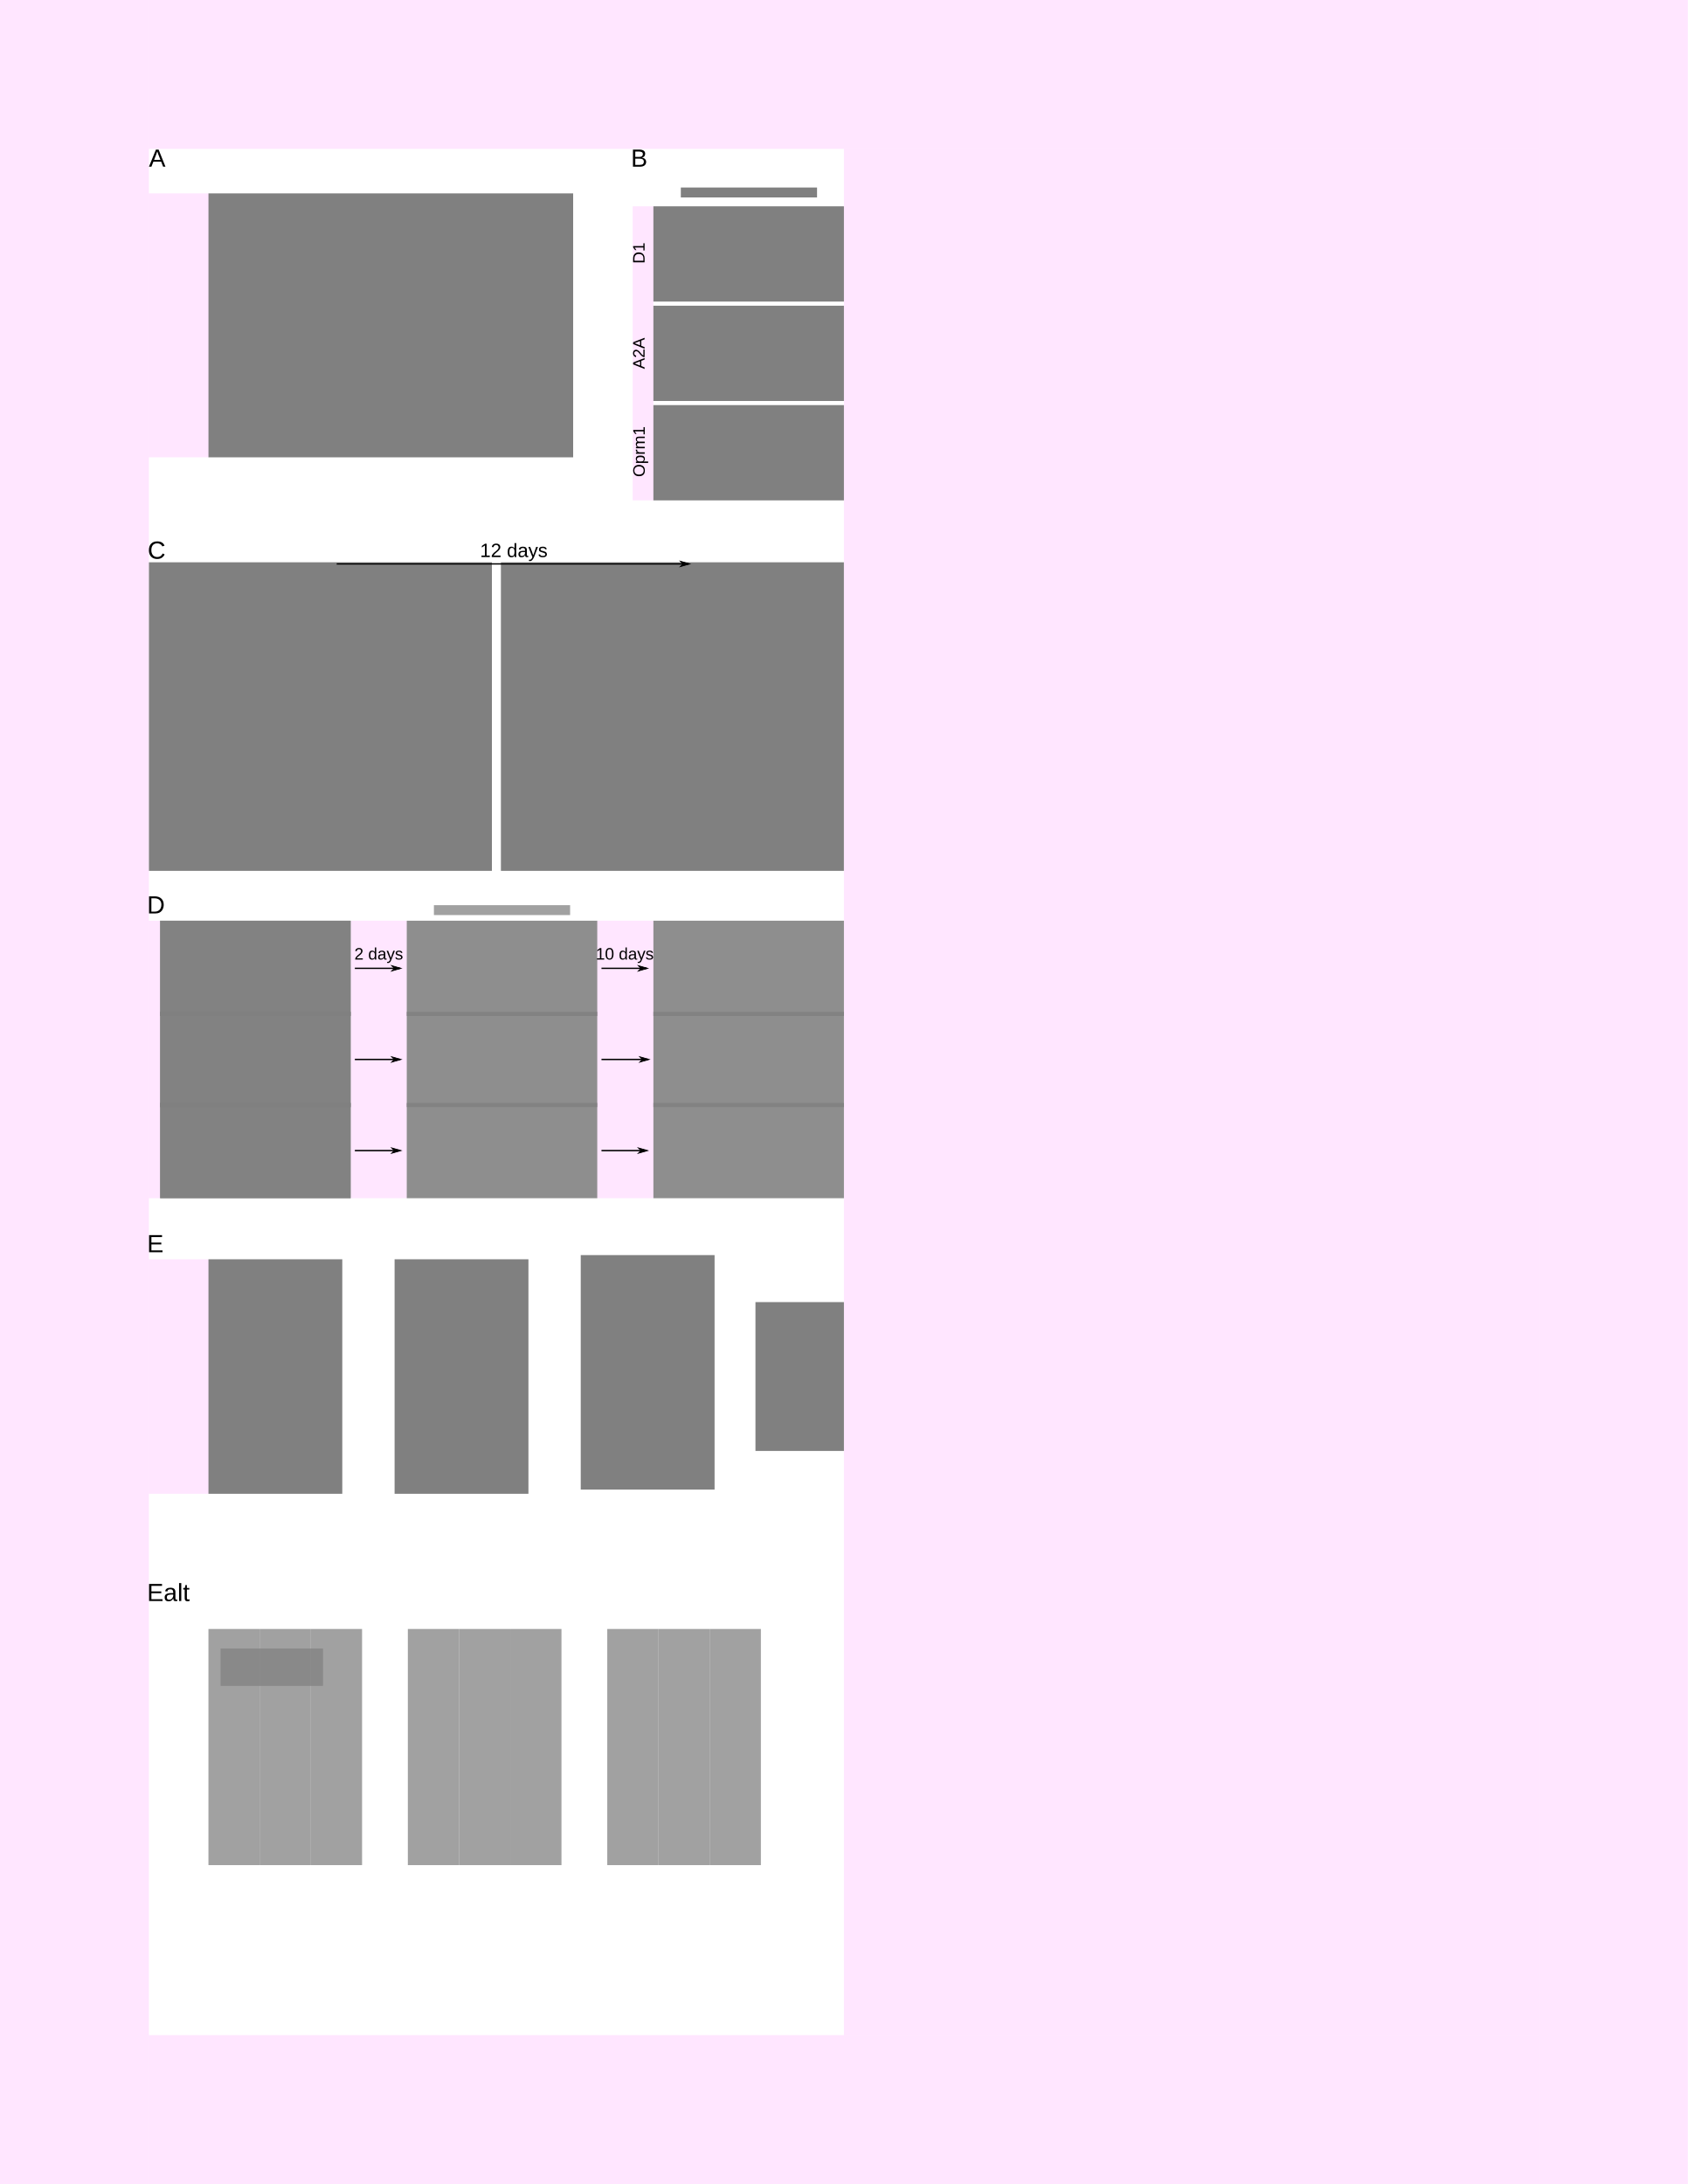
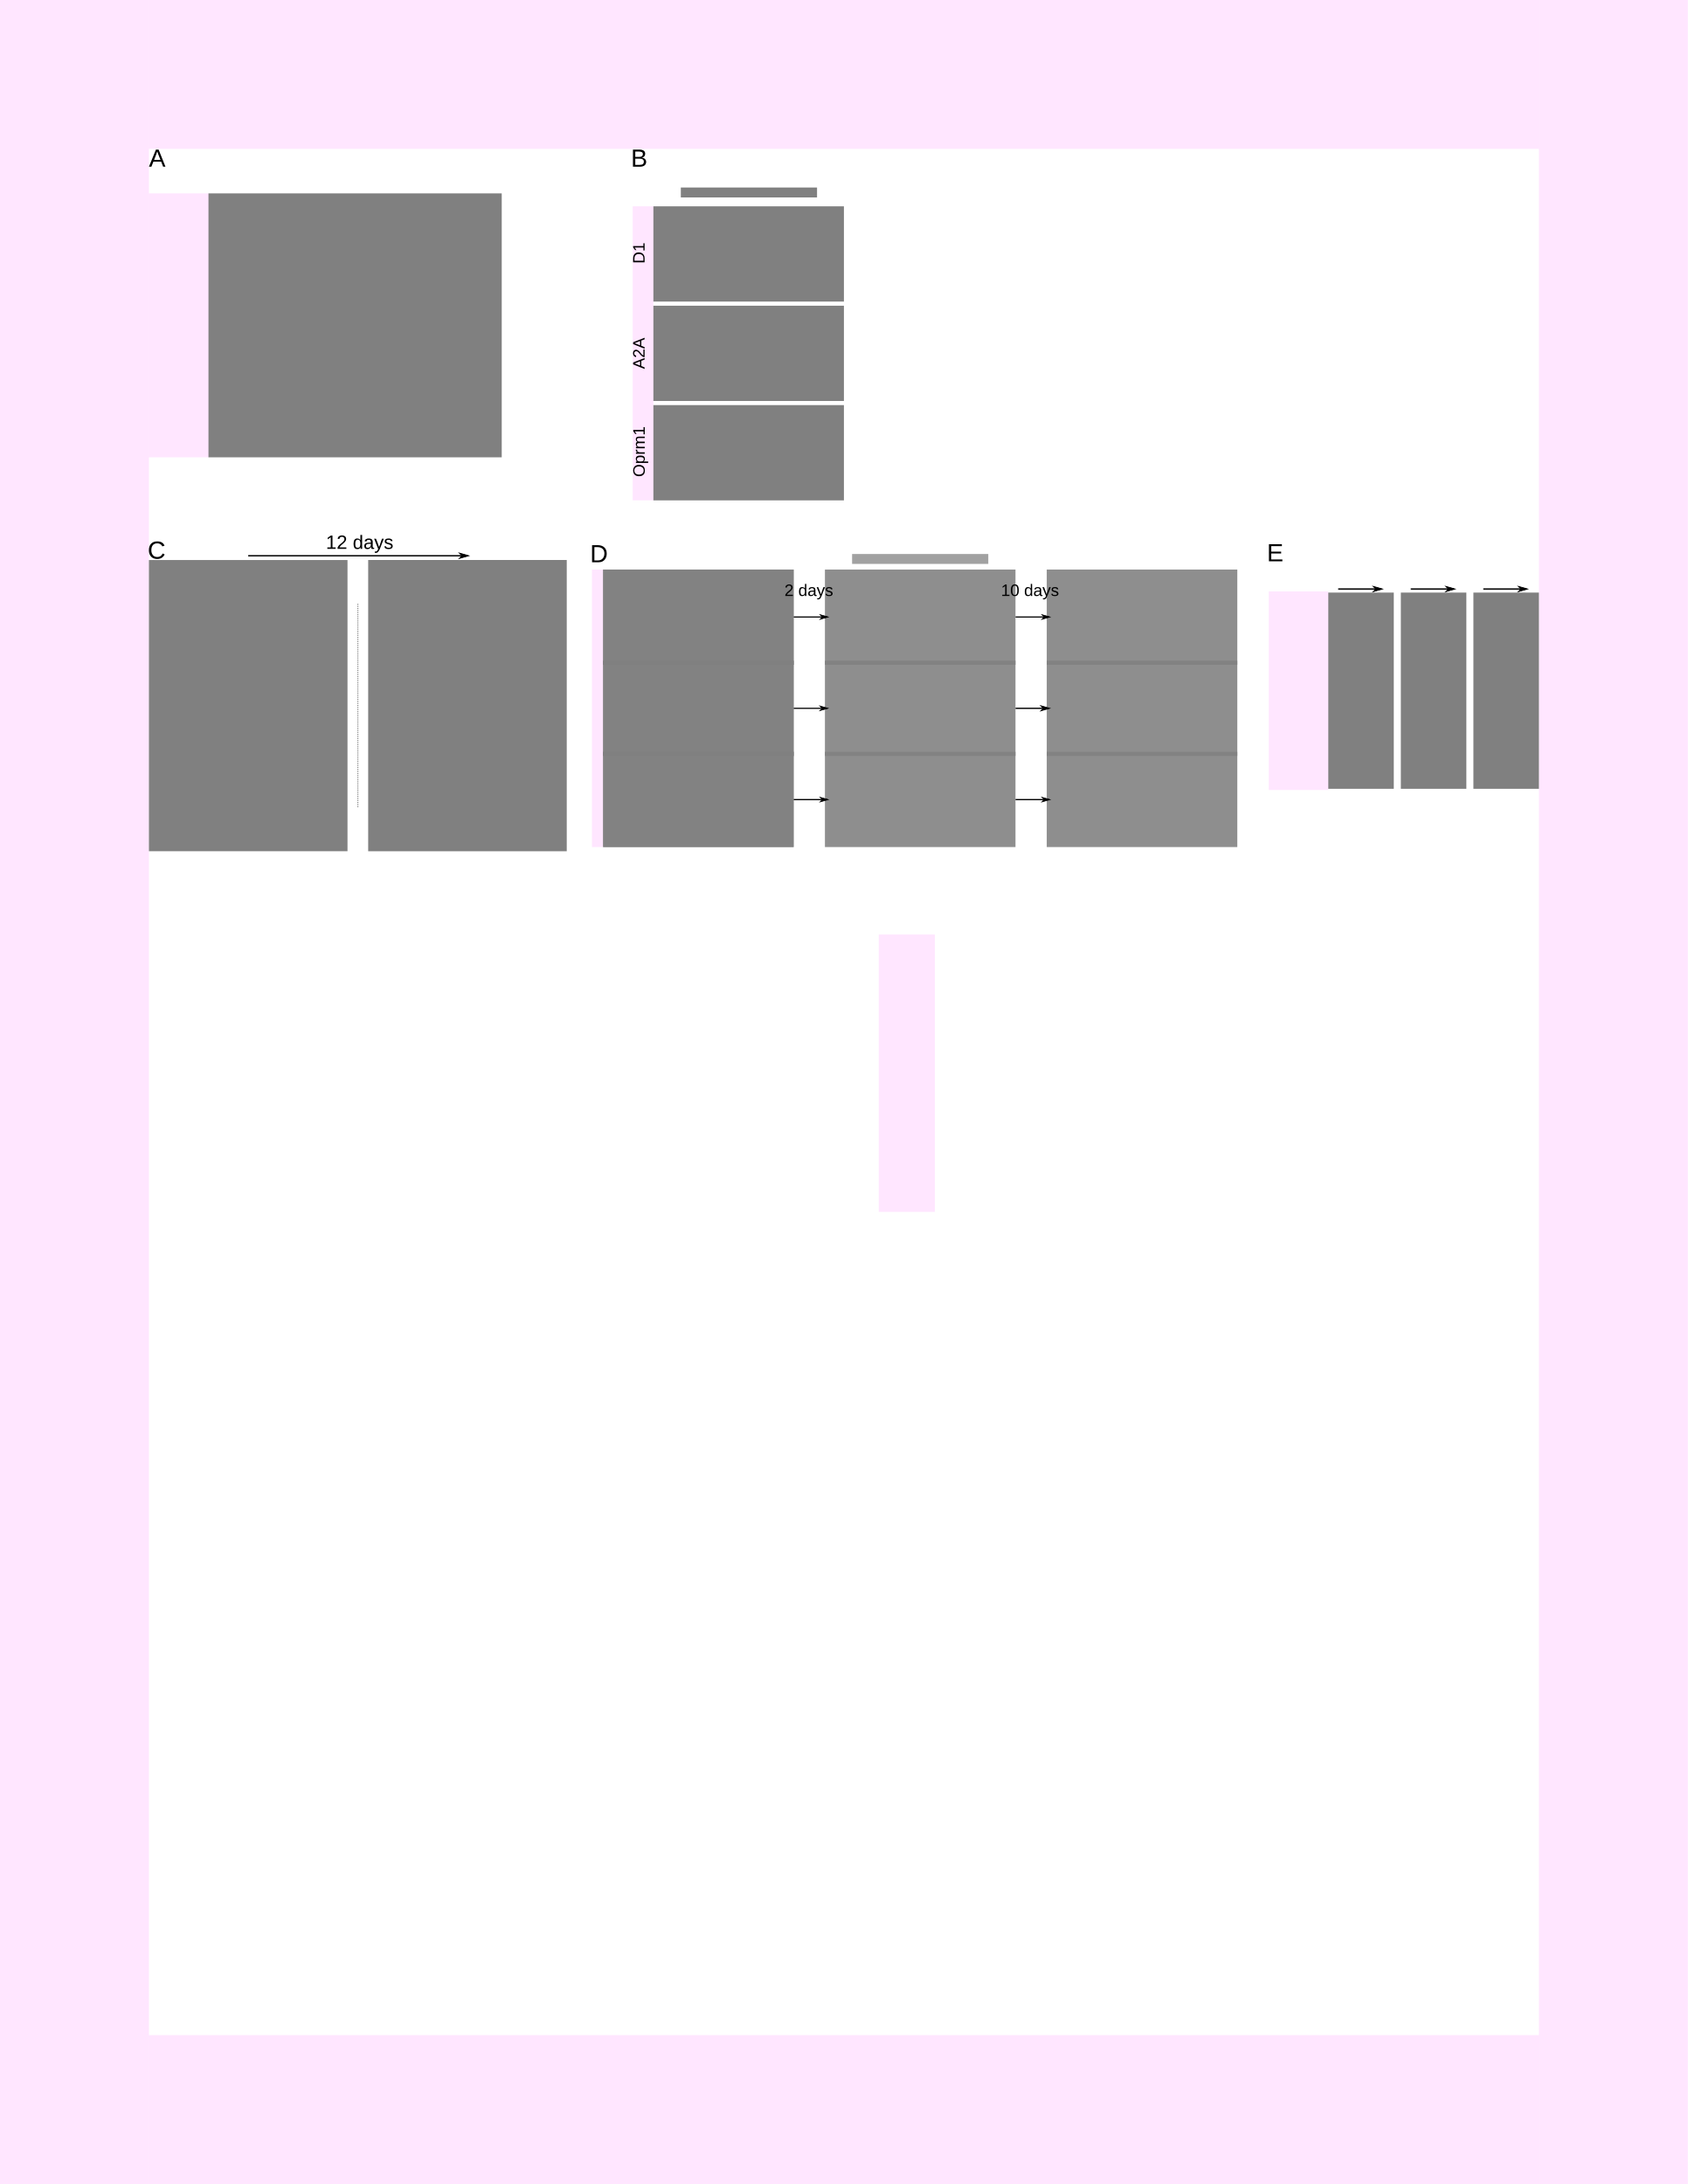
<svg xmlns="http://www.w3.org/2000/svg" xmlns:ns1="http://flyranch.github.io/figurefirst/" height="11in" id="svg8" version="1.1" viewBox="0 0 215.9 279.4" width="8.5in">
  <defs id="defs2">
+     <marker style="overflow:visible" refY="0" refX="0" orient="auto" id="marker11944">
+       <path transform="matrix(-0.4,0,0,-0.4,-4,0)" style="fill:#000000;fill-opacity:1;fill-rule:evenodd;stroke:#000000;stroke-width:1pt;stroke-opacity:1" id="path11942" d="M 0,0 5,-5 -12.5,0 5,5 Z" />
+     </marker>
+     <marker id="marker11714" orient="auto" refX="0" refY="0" style="overflow:visible">
+       <path d="M 0,0 5,-5 -12.5,0 5,5 Z" id="path11712" style="fill:#000000;fill-opacity:1;fill-rule:evenodd;stroke:#000000;stroke-width:1pt;stroke-opacity:1" transform="matrix(-0.4,0,0,-0.4,-4,0)" />
+     </marker>
+     <marker style="overflow:visible" refY="0" refX="0" orient="auto" id="marker11196">
+       <path transform="matrix(-0.4,0,0,-0.4,-4,0)" style="fill:#000000;fill-opacity:1;fill-rule:evenodd;stroke:#000000;stroke-width:1pt;stroke-opacity:1" id="path11194" d="M 0,0 5,-5 -12.5,0 5,5 Z" />
+     </marker>
    <marker id="marker5659" orient="auto" refX="0" refY="0" style="overflow:visible">
      <path d="M 0,0 5,-5 -12.5,0 5,5 Z" id="path5657" style="fill:#000000;fill-opacity:1;fill-rule:evenodd;stroke:#000000;stroke-width:1pt;stroke-opacity:1" transform="matrix(-0.4,0,0,-0.4,-4,0)" />
    </marker>
    <marker id="marker5583" orient="auto" refX="0" refY="0" style="overflow:visible">
      <path d="M 0,0 5,-5 -12.5,0 5,5 Z" id="path5581" style="fill:#000000;fill-opacity:1;fill-rule:evenodd;stroke:#000000;stroke-width:1pt;stroke-opacity:1" transform="matrix(-0.4,0,0,-0.4,-4,0)" />
    </marker>
    <marker id="marker5513" orient="auto" refX="0" refY="0" style="overflow:visible">
      <path d="M 0,0 5,-5 -12.5,0 5,5 Z" id="path5511" style="fill:#000000;fill-opacity:1;fill-rule:evenodd;stroke:#000000;stroke-width:1pt;stroke-opacity:1" transform="matrix(-0.4,0,0,-0.4,-4,0)" />
    </marker>
    <marker id="marker5449" orient="auto" refX="0" refY="0" style="overflow:visible">
      <path d="M 0,0 5,-5 -12.5,0 5,5 Z" id="path5447" style="fill:#000000;fill-opacity:1;fill-rule:evenodd;stroke:#000000;stroke-width:1pt;stroke-opacity:1" transform="matrix(-0.4,0,0,-0.4,-4,0)" />
    </marker>
    <marker id="marker5391" orient="auto" refX="0" refY="0" style="overflow:visible">
      <path d="M 0,0 5,-5 -12.5,0 5,5 Z" id="path5389" style="fill:#000000;fill-opacity:1;fill-rule:evenodd;stroke:#000000;stroke-width:1pt;stroke-opacity:1" transform="matrix(-0.4,0,0,-0.4,-4,0)" />
    </marker>
    <marker id="marker5339" orient="auto" refX="0" refY="0" style="overflow:visible">
      <path d="M 0,0 5,-5 -12.5,0 5,5 Z" id="path5337" style="fill:#000000;fill-opacity:1;fill-rule:evenodd;stroke:#000000;stroke-width:1pt;stroke-opacity:1" transform="matrix(-0.4,0,0,-0.4,-4,0)" />
    </marker>
    <marker id="marker4479" orient="auto" refX="0" refY="0" style="overflow:visible">
      <path d="M 0,0 5,-5 -12.5,0 5,5 Z" id="path4477" style="fill:#000000;fill-opacity:1;fill-rule:evenodd;stroke:#000000;stroke-width:1pt;stroke-opacity:1" transform="matrix(-0.4,0,0,-0.4,-4,0)" />
    </marker>
    <marker id="marker14308" orient="auto" refX="0" refY="0" style="overflow:visible">
      <path d="M 0,0 5,-5 -12.5,0 5,5 Z" id="path14306" style="fill:#000000;fill-opacity:1;fill-rule:evenodd;stroke:#000000;stroke-width:1pt;stroke-opacity:1" transform="matrix(-0.4,0,0,-0.4,-4,0)" />
    </marker>
    <marker id="marker13922" orient="auto" refX="0" refY="0" style="overflow:visible">
      <path d="M 0,0 5,-5 -12.5,0 5,5 Z" id="path13920" style="fill:#000000;fill-opacity:1;fill-rule:evenodd;stroke:#000000;stroke-width:1pt;stroke-opacity:1" transform="matrix(-0.4,0,0,-0.4,-4,0)" />
    </marker>
    <marker id="marker6554" orient="auto" refX="0" refY="0" style="overflow:visible">
      <path d="M 0,0 5,-5 -12.5,0 5,5 Z" id="path6552" style="fill:#000000;fill-opacity:1;fill-rule:evenodd;stroke:#000000;stroke-width:1pt;stroke-opacity:1" transform="matrix(-0.4,0,0,-0.4,-4,0)" />
    </marker>
    <marker id="marker6074" orient="auto" refX="0" refY="0" style="overflow:visible">
      <path d="M 0,0 5,-5 -12.5,0 5,5 Z" id="path6072" style="fill:#000000;fill-opacity:1;fill-rule:evenodd;stroke:#000000;stroke-width:1pt;stroke-opacity:1" transform="matrix(-0.4,0,0,-0.4,-4,0)" />
    </marker>
    <marker id="Arrow1Lend" orient="auto" refX="0" refY="0" style="overflow:visible">
      <path d="M 0,0 5,-5 -12.5,0 5,5 Z" id="path5379" style="fill:#000000;fill-opacity:1;fill-rule:evenodd;stroke:#000000;stroke-width:1pt;stroke-opacity:1" transform="matrix(-0.8,0,0,-0.8,-10,0)" />
    </marker>
  </defs>
  <g id="layer1" style="display:inline;stroke-linecap:butt;stroke-linejoin:round" transform="translate(0,-17.6)">
-     <rect height="30.21" id="rect1491-42-7-79-7" style="display:inline;opacity:1;vector-effect:none;fill:#808080;fill-opacity:0.741;stroke:none;stroke-width:0.087;stroke-linecap:round;stroke-linejoin:round;stroke-miterlimit:3.5;stroke-dasharray:none;stroke-dashoffset:0;stroke-opacity:1" width="6.55" x="26.663" y="225.996">
-       <ns1:axis ns1:name="d1_decodingAcrossDays_1" />
-     </rect>
-     <rect height="33.766" id="rect10" style="fill:#808080;stroke:none;stroke-width:0.101;stroke-linecap:butt;stroke-linejoin:round" width="46.653" x="26.663" y="42.34">
+     <rect height="33.766" id="rect10" style="fill:#808080;stroke:none;stroke-width:0.091;stroke-linecap:butt;stroke-linejoin:round" width="37.516" x="26.663" y="42.34">
      <ns1:axis ns1:name="decodeWithIncreasingNumberOfNeurons" />
    </rect>
    <rect height="12.187" id="rect4612" style="fill:#808080;fill-opacity:1;stroke:none;stroke-width:0.322" width="24.374" x="83.576" y="69.426">
      <ns1:axis ns1:name="decodingAccuracyPerLabel_oprm1" />
    </rect>
    <rect height="12.187" id="rect4614" style="fill:#808080;fill-opacity:1;stroke:none;stroke-width:0.322" width="24.374" x="83.576" y="43.994">
      <ns1:axis ns1:name="decodingAccuracyPerLabel_d1" />
    </rect>
    <rect height="12.187" id="rect4616" style="fill:#808080;fill-opacity:1;stroke:none;stroke-width:0.322" width="24.374" x="83.576" y="56.71">
      <ns1:axis ns1:name="decodingAccuracyPerLabel_a2a" />
    </rect>
    <rect height="1.27" id="rect4620" style="fill:#808080;fill-opacity:1;stroke:none;stroke-width:0.249" width="17.424" x="87.088" y="41.588">
      <ns1:axis ns1:name="decodingAccuracyCbar" />
    </rect>
    <rect height="279.4" id="rect29687" style="opacity:0.1;vector-effect:none;fill:#ff00ff;fill-opacity:1;stroke:none;stroke-width:2.417;stroke-linecap:butt;stroke-linejoin:miter;stroke-miterlimit:4;stroke-dasharray:none;stroke-dashoffset:0;stroke-opacity:1" width="19.05" x="4.3497468e-09" y="17.6" />
    <rect height="279.4" id="rect29687-1" style="opacity:0.1;vector-effect:none;fill:#ff00ff;fill-opacity:1;stroke:none;stroke-width:2.417;stroke-linecap:butt;stroke-linejoin:miter;stroke-miterlimit:4;stroke-dasharray:none;stroke-dashoffset:0;stroke-opacity:1" width="19.05" x="196.85" y="17.6" />
    <rect height="177.8" id="rect29687-3" style="opacity:0.1;vector-effect:none;fill:#ff00ff;fill-opacity:1;stroke:none;stroke-width:1.928;stroke-linecap:butt;stroke-linejoin:miter;stroke-miterlimit:4;stroke-dasharray:none;stroke-dashoffset:0;stroke-opacity:1" transform="rotate(90)" width="19.05" x="17.6" y="-196.85" />
    <rect height="177.8" id="rect29687-3-2" style="opacity:0.1;vector-effect:none;fill:#ff00ff;fill-opacity:1;stroke:none;stroke-width:1.928;stroke-linecap:butt;stroke-linejoin:miter;stroke-miterlimit:4;stroke-dasharray:none;stroke-dashoffset:0;stroke-opacity:1" transform="rotate(90)" width="19.05" x="277.95" y="-196.85" />
    <rect height="37.619" id="rect5865-9" style="display:inline;opacity:1;vector-effect:none;fill:#ff00ff;fill-opacity:0.098;stroke:none;stroke-width:0.203;stroke-linecap:round;stroke-linejoin:round;stroke-miterlimit:4;stroke-dasharray:none;stroke-dashoffset:0;stroke-opacity:1" width="2.646" x="80.931" y="43.994" />
    <rect height="33.766" id="rect4907" style="opacity:1;vector-effect:none;fill:#ff00ff;fill-opacity:0.098;stroke:none;stroke-width:0.173;stroke-linecap:round;stroke-linejoin:round;stroke-miterlimit:4;stroke-dasharray:none;stroke-dashoffset:0;stroke-opacity:1" width="7.613" x="19.05" y="42.34" />
-     <rect height="4.782" id="rect20649-8-8-4" style="display:inline;opacity:1;vector-effect:none;fill:#808080;fill-opacity:0.741;stroke:none;stroke-width:0.49;stroke-linecap:round;stroke-linejoin:round;stroke-miterlimit:4;stroke-dasharray:none;stroke-dashoffset:0;stroke-opacity:1" width="13.101" x="28.215" y="228.498">
-       <ns1:axis ns1:name="across_days_legend1" />
-     </rect>
-     <rect height="30.21" id="rect1491-9-96-4-3-7" style="display:inline;opacity:1;vector-effect:none;fill:#808080;fill-opacity:0.741;stroke:none;stroke-width:0.087;stroke-linecap:round;stroke-linejoin:round;stroke-miterlimit:3.5;stroke-dasharray:none;stroke-dashoffset:0;stroke-opacity:1" width="6.55" x="33.213" y="225.996">
-       <ns1:axis ns1:name="d1_decodingAcrossDays_2" />
-     </rect>
-     <rect height="30.21" id="rect1491-4-6-56-2-2-06-7-6" style="display:inline;opacity:1;vector-effect:none;fill:#808080;fill-opacity:0.741;stroke:none;stroke-width:0.087;stroke-linecap:round;stroke-linejoin:round;stroke-miterlimit:3.5;stroke-dasharray:none;stroke-dashoffset:0;stroke-opacity:1" width="6.55" x="39.763" y="225.996">
-       <ns1:axis ns1:name="d1_decodingAcrossDays_3" />
-     </rect>
-     <rect height="30.21" id="rect1491-42-7-79-7-8" style="display:inline;opacity:1;vector-effect:none;fill:#808080;fill-opacity:0.741;stroke:none;stroke-width:0.087;stroke-linecap:round;stroke-linejoin:round;stroke-miterlimit:3.5;stroke-dasharray:none;stroke-dashoffset:0;stroke-opacity:1" width="6.55" x="52.17" y="225.996">
-       <ns1:axis ns1:name="a2a_decodingAcrossDays_1" />
-     </rect>
-     <rect height="30.21" id="rect1491-9-96-4-3-7-8" style="display:inline;opacity:1;vector-effect:none;fill:#808080;fill-opacity:0.741;stroke:none;stroke-width:0.087;stroke-linecap:round;stroke-linejoin:round;stroke-miterlimit:3.5;stroke-dasharray:none;stroke-dashoffset:0;stroke-opacity:1" width="6.55" x="58.721" y="225.996">
-       <ns1:axis ns1:name="a2a_decodingAcrossDays_2" />
-     </rect>
-     <rect height="30.21" id="rect1491-4-6-56-2-2-06-7-6-9" style="display:inline;opacity:1;vector-effect:none;fill:#808080;fill-opacity:0.741;stroke:none;stroke-width:0.087;stroke-linecap:round;stroke-linejoin:round;stroke-miterlimit:3.5;stroke-dasharray:none;stroke-dashoffset:0;stroke-opacity:1" width="6.55" x="65.271" y="225.996">
-       <ns1:axis ns1:name="a2a_decodingAcrossDays_3" />
-     </rect>
-     <rect height="30.21" id="rect1491-42-7-79-7-7" style="display:inline;opacity:1;vector-effect:none;fill:#808080;fill-opacity:0.741;stroke:none;stroke-width:0.087;stroke-linecap:round;stroke-linejoin:round;stroke-miterlimit:3.5;stroke-dasharray:none;stroke-dashoffset:0;stroke-opacity:1" width="6.55" x="77.678" y="225.996">
-       <ns1:axis ns1:name="oprm1_decodingAcrossDays_1" />
-     </rect>
-     <rect height="30.21" id="rect1491-9-96-4-3-7-7" style="display:inline;opacity:1;vector-effect:none;fill:#808080;fill-opacity:0.741;stroke:none;stroke-width:0.087;stroke-linecap:round;stroke-linejoin:round;stroke-miterlimit:3.5;stroke-dasharray:none;stroke-dashoffset:0;stroke-opacity:1" width="6.55" x="84.228" y="225.996">
-       <ns1:axis ns1:name="oprm1_decodingAcrossDays_2" />
-     </rect>
-     <rect height="30.21" id="rect1491-4-6-56-2-2-06-7-6-6" style="display:inline;opacity:1;vector-effect:none;fill:#808080;fill-opacity:0.741;stroke:none;stroke-width:0.087;stroke-linecap:round;stroke-linejoin:round;stroke-miterlimit:3.5;stroke-dasharray:none;stroke-dashoffset:0;stroke-opacity:1" width="6.55" x="90.778" y="225.996">
-       <ns1:axis ns1:name="oprm1_decodingAcrossDays_3" />
-     </rect>
-     <rect height="241.3" id="rect5209" style="display:inline;opacity:1;vector-effect:none;fill:#ff00ff;fill-opacity:0.098;stroke:none;stroke-width:0.176;stroke-linecap:round;stroke-linejoin:round;stroke-miterlimit:4;stroke-dasharray:none;stroke-dashoffset:0;stroke-opacity:1" width="88.9" x="107.95" y="36.65" />
-     <rect y="59.277" x="-119.156" width="43.871" style="display:inline;stroke-linecap:round;stroke-linejoin:round;opacity:1;vector-effect:none;fill:#808080;fill-opacity:1;stroke:none;stroke-width:0.14;stroke-miterlimit:4;stroke-dasharray:0.14, 0.28;stroke-dashoffset:0;stroke-opacity:1" id="rect1045" height="39.475" transform="translate(138.2062,30.25705)">
+     <rect y="89.244" x="19.05" width="25.4" style="display:inline;opacity:1;vector-effect:none;fill:#808080;fill-opacity:1;stroke:none;stroke-width:0.103;stroke-linecap:round;stroke-linejoin:round;stroke-miterlimit:4;stroke-dasharray:0.103, 0.207;stroke-dashoffset:0;stroke-opacity:1" id="rect1045" height="37.253">
      <ns1:axis ns1:name="alignment_example_d1" />
    </rect>
-     <rect transform="translate(138.2062,177.257)" y="-87.723" x="-74.132" width="43.871" style="display:inline;stroke-linecap:round;stroke-linejoin:round;opacity:1;vector-effect:none;fill:#808080;fill-opacity:1;stroke:none;stroke-width:0.14;stroke-miterlimit:4;stroke-dasharray:0.14, 0.28;stroke-dashoffset:0;stroke-opacity:1" id="rect1045-0" height="39.475">
+     <rect y="89.24" x="47.096" width="25.4" style="display:inline;opacity:1;vector-effect:none;fill:#808080;fill-opacity:1;stroke:none;stroke-width:0.103;stroke-linecap:round;stroke-linejoin:round;stroke-miterlimit:4;stroke-dasharray:0.103, 0.207;stroke-dashoffset:0;stroke-opacity:1" id="rect1045-0" height="37.262">
      <ns1:axis ns1:name="alignment_example_d2" />
    </rect>
-     <rect height="12.187" id="rect5354" style="display:inline;fill:#808080;fill-opacity:0.89;stroke:none;stroke-width:0.372;stroke-linecap:butt;stroke-linejoin:round" width="24.374" x="52.028" y="135.386">
+     <rect height="12.187" id="rect5354" style="display:inline;fill:#808080;fill-opacity:0.89;stroke:none;stroke-width:0.372;stroke-linecap:butt;stroke-linejoin:round" width="24.374" x="105.521" y="90.462">
      <ns1:axis ns1:name="acrossDays_ex12" />
    </rect>
-     <rect height="12.187" id="rect5356" style="display:inline;fill:#808080;fill-opacity:0.89;stroke:none;stroke-width:0.372;stroke-linecap:butt;stroke-linejoin:round" width="24.374" x="83.577" y="135.386">
+     <rect height="12.187" id="rect5356" style="display:inline;fill:#808080;fill-opacity:0.89;stroke:none;stroke-width:0.372;stroke-linecap:butt;stroke-linejoin:round" width="24.374" x="133.895" y="90.462">
      <ns1:axis ns1:name="acrossDays_ex13" />
    </rect>
-     <rect height="12.187" id="rect5360" style="display:inline;fill:#808080;fill-opacity:0.89;stroke:none;stroke-width:0.372;stroke-linecap:butt;stroke-linejoin:round" width="24.374" x="52.028" y="147.044">
+     <rect height="12.187" id="rect5360" style="display:inline;fill:#808080;fill-opacity:0.89;stroke:none;stroke-width:0.372;stroke-linecap:butt;stroke-linejoin:round" width="24.374" x="105.521" y="102.12">
      <ns1:axis ns1:name="acrossDays_ex22" />
    </rect>
-     <rect height="12.187" id="rect5362" style="display:inline;fill:#808080;fill-opacity:0.89;stroke:none;stroke-width:0.372;stroke-linecap:butt;stroke-linejoin:round" width="24.374" x="83.577" y="147.044">
+     <rect height="12.187" id="rect5362" style="display:inline;fill:#808080;fill-opacity:0.89;stroke:none;stroke-width:0.372;stroke-linecap:butt;stroke-linejoin:round" width="24.374" x="133.895" y="102.12">
      <ns1:axis ns1:name="acrossDays_ex23" />
    </rect>
-     <rect height="12.187" id="rect5366" style="display:inline;fill:#808080;fill-opacity:0.89;stroke:none;stroke-width:0.372;stroke-linecap:butt;stroke-linejoin:round" width="24.374" x="52.028" y="158.701">
+     <rect height="12.187" id="rect5366" style="display:inline;fill:#808080;fill-opacity:0.89;stroke:none;stroke-width:0.372;stroke-linecap:butt;stroke-linejoin:round" width="24.374" x="105.521" y="113.777">
      <ns1:axis ns1:name="acrossDays_ex32" />
    </rect>
-     <rect height="12.187" id="rect5368" style="display:inline;fill:#808080;fill-opacity:0.89;stroke:none;stroke-width:0.372;stroke-linecap:butt;stroke-linejoin:round" width="24.374" x="83.577" y="158.701">
+     <rect height="12.187" id="rect5368" style="display:inline;fill:#808080;fill-opacity:0.89;stroke:none;stroke-width:0.372;stroke-linecap:butt;stroke-linejoin:round" width="24.374" x="133.895" y="113.777">
      <ns1:axis ns1:name="acrossDays_ex33" />
    </rect>
-     <rect height="1.267" id="rect15837" style="display:inline;opacity:1;vector-effect:none;fill:#808080;fill-opacity:0.741;stroke:none;stroke-width:0.197;stroke-linecap:round;stroke-linejoin:round;stroke-miterlimit:4;stroke-dasharray:0.197, 0.394;stroke-dashoffset:0;stroke-opacity:1" width="17.423" x="55.503" y="133.398">
+     <rect height="1.267" id="rect15837" style="display:inline;opacity:1;vector-effect:none;fill:#808080;fill-opacity:0.741;stroke:none;stroke-width:0.197;stroke-linecap:round;stroke-linejoin:round;stroke-miterlimit:4;stroke-dasharray:0.197, 0.394;stroke-dashoffset:0;stroke-opacity:1" width="17.423" x="108.996" y="88.474">
      <ns1:axis ns1:name="colorbar" />
    </rect>
-     <rect height="35.502" id="rect4962-2" style="display:inline;opacity:1;vector-effect:none;fill:#ff00ff;fill-opacity:0.098;stroke:none;stroke-width:0.158;stroke-linecap:round;stroke-linejoin:round;stroke-miterlimit:4;stroke-dasharray:none;stroke-dashoffset:0;stroke-opacity:1" width="7.175" x="44.852" y="135.386" />
-     <rect height="35.502" id="rect4962-2-5" style="display:inline;opacity:1;vector-effect:none;fill:#ff00ff;fill-opacity:0.098;stroke:none;stroke-width:0.158;stroke-linecap:round;stroke-linejoin:round;stroke-miterlimit:4;stroke-dasharray:none;stroke-dashoffset:0;stroke-opacity:1" width="7.175" x="76.401" y="135.386" />
-     <rect height="12.187" id="rect5352" style="display:inline;fill:#808080;fill-opacity:0.854;stroke:none;stroke-width:0.372;stroke-linecap:butt;stroke-linejoin:round" width="24.374" x="20.479" y="135.386">
+     <rect height="35.502" id="rect4962-2" style="display:inline;opacity:1;vector-effect:none;fill:#ff00ff;fill-opacity:0.098;stroke:none;stroke-width:0.158;stroke-linecap:round;stroke-linejoin:round;stroke-miterlimit:4;stroke-dasharray:none;stroke-dashoffset:0;stroke-opacity:1" width="7.175" x="112.407" y="137.142" />
+     <rect height="12.187" id="rect5352" style="display:inline;fill:#808080;fill-opacity:0.854;stroke:none;stroke-width:0.372;stroke-linecap:butt;stroke-linejoin:round" width="24.374" x="77.147" y="90.462">
      <ns1:axis ns1:name="acrossDays_ex11" />
    </rect>
-     <rect height="12.187" id="rect5358" style="display:inline;fill:#808080;fill-opacity:0.854;stroke:none;stroke-width:0.372;stroke-linecap:butt;stroke-linejoin:round" width="24.374" x="20.479" y="147.044">
+     <rect height="12.187" id="rect5358" style="display:inline;fill:#808080;fill-opacity:0.854;stroke:none;stroke-width:0.372;stroke-linecap:butt;stroke-linejoin:round" width="24.374" x="77.147" y="102.12">
      <ns1:axis ns1:name="acrossDays_ex21" />
    </rect>
-     <rect height="12.187" id="rect5364" style="display:inline;fill:#808080;fill-opacity:0.854;stroke:none;stroke-width:0.372;stroke-linecap:butt;stroke-linejoin:round" width="24.374" x="20.479" y="158.701">
+     <rect height="12.187" id="rect5364" style="display:inline;fill:#808080;fill-opacity:0.854;stroke:none;stroke-width:0.372;stroke-linecap:butt;stroke-linejoin:round" width="24.374" x="77.147" y="113.777">
      <ns1:axis ns1:name="acrossDays_ex31" />
    </rect>
-     <rect height="35.502" id="rect5241" style="display:inline;opacity:1;vector-effect:none;fill:#ff00ff;fill-opacity:0.098;stroke:none;stroke-width:0.176;stroke-linecap:round;stroke-linejoin:round;stroke-miterlimit:4;stroke-dasharray:none;stroke-dashoffset:0;stroke-opacity:1" width="1.429" x="19.05" y="135.386" />
-     <rect height="12.187" id="rect5352-6" style="display:inline;fill:#808080;fill-opacity:0.854;stroke:none;stroke-width:0.372;stroke-linecap:butt;stroke-linejoin:round" width="24.374" x="20.479" y="135.386">
+     <rect height="35.502" id="rect5241" style="display:inline;opacity:1;vector-effect:none;fill:#ff00ff;fill-opacity:0.098;stroke:none;stroke-width:0.176;stroke-linecap:round;stroke-linejoin:round;stroke-miterlimit:4;stroke-dasharray:none;stroke-dashoffset:0;stroke-opacity:1" width="1.429" x="75.718" y="90.462" />
+     <rect height="12.187" id="rect5352-6" style="display:inline;fill:#808080;fill-opacity:0.854;stroke:none;stroke-width:0.372;stroke-linecap:butt;stroke-linejoin:round" width="24.374" x="77.147" y="90.462">
      <ns1:axis ns1:name="acrossDays_ex11_bg" />
    </rect>
-     <rect height="12.187" id="rect5358-6" style="display:inline;fill:#808080;fill-opacity:0.854;stroke:none;stroke-width:0.372;stroke-linecap:butt;stroke-linejoin:round" width="24.374" x="20.479" y="147.044">
+     <rect height="12.187" id="rect5358-6" style="display:inline;fill:#808080;fill-opacity:0.854;stroke:none;stroke-width:0.372;stroke-linecap:butt;stroke-linejoin:round" width="24.374" x="77.147" y="102.12">
      <ns1:axis ns1:name="acrossDays_ex21_bg" />
    </rect>
-     <rect height="12.187" id="rect5364-4" style="display:inline;fill:#808080;fill-opacity:0.854;stroke:none;stroke-width:0.372;stroke-linecap:butt;stroke-linejoin:round" width="24.374" x="20.479" y="158.701">
+     <rect height="12.187" id="rect5364-4" style="display:inline;fill:#808080;fill-opacity:0.854;stroke:none;stroke-width:0.372;stroke-linecap:butt;stroke-linejoin:round" width="24.374" x="77.147" y="113.777">
      <ns1:axis ns1:name="acrossDays_ex31_bg" />
    </rect>
-     <rect y="178.699" x="-43.783" height="30" width="17.12" id="rect4924" style="display:inline;fill:#808080;fill-opacity:1;stroke:none;stroke-width:0.271" transform="scale(-1,1)">
+     <rect y="93.409" x="-178.286" height="25.103" width="8.379" id="rect4924" style="display:inline;fill:#808080;fill-opacity:1;stroke:none;stroke-width:0.174" transform="scale(-1,1)">
      <ns1:axis ns1:name="decodingAcrossDays_1" />
    </rect>
-     <rect style="display:inline;fill:#808080;fill-opacity:1;stroke:none;stroke-width:0.271" id="rect4926" width="17.12" height="30" x="74.285" y="178.165">
+     <rect style="display:inline;fill:#808080;fill-opacity:1;stroke:none;stroke-width:0.174" id="rect4926" width="8.379" height="25.103" x="188.471" y="93.409">
      <ns1:axis ns1:name="decodingAcrossDays_3" />
    </rect>
-     <rect y="178.699" x="19.05" width="7.613" style="display:inline;opacity:0.1;vector-effect:none;fill:#ff00ff;fill-opacity:1;stroke:none;stroke-width:1.625;stroke-linecap:butt;stroke-linejoin:miter;stroke-miterlimit:4;stroke-dasharray:none;stroke-dashoffset:0;stroke-opacity:1" id="rect1771" height="30" />
-     <rect y="178.699" x="50.474" height="30" width="17.12" id="rect21052" style="display:inline;fill:#808080;fill-opacity:1;stroke:none;stroke-width:0.271">
+     <rect y="93.261" x="162.294" width="7.613" style="display:inline;opacity:0.1;vector-effect:none;fill:#ff00ff;fill-opacity:1;stroke:none;stroke-width:1.495;stroke-linecap:butt;stroke-linejoin:miter;stroke-miterlimit:4;stroke-dasharray:none;stroke-dashoffset:0;stroke-opacity:1" id="rect1771" height="25.4" />
+     <rect y="93.409" x="179.189" height="25.103" width="8.379" id="rect21052" style="display:inline;fill:#808080;fill-opacity:1;stroke:none;stroke-width:0.174">
      <ns1:axis ns1:name="decodingAcrossDays_2" />
    </rect>
-     <rect y="184.178" x="96.634" height="19.042" width="11.316" id="rect21058" style="display:inline;fill:#808080;fill-opacity:1;stroke:none;stroke-width:0.271">
+     <rect y="98.692" x="236.382" height="19.042" width="11.316" id="rect21058" style="display:inline;fill:#808080;fill-opacity:1;stroke:none;stroke-width:0.271">
      <ns1:axis ns1:name="decodingAcrossDays_legend" />
    </rect>
  </g>
  <g id="layer2" style="display:inline;stroke-linecap:butt;stroke-linejoin:round" transform="translate(0,129.4)">
    <text id="text1476" style="font-style:normal;font-variant:normal;font-weight:normal;font-stretch:normal;font-size:4.233px;line-height:1.25;font-family:Arial;-inkscape-font-specification:'Arial, Normal';font-variant-ligatures:normal;font-variant-caps:normal;font-variant-numeric:normal;font-feature-settings:normal;text-align:start;letter-spacing:0px;word-spacing:0px;writing-mode:lr-tb;text-anchor:start;fill:#000000;fill-opacity:1;stroke:none;stroke-width:0.265" x="169.66" xml:space="preserve" y="-8.539">
      <tspan id="tspan1474" style="font-style:normal;font-variant:normal;font-weight:normal;font-stretch:normal;font-size:4.233px;font-family:Arial;-inkscape-font-specification:'Arial, Normal';font-variant-ligatures:normal;font-variant-caps:normal;font-variant-numeric:normal;font-feature-settings:normal;text-align:start;writing-mode:lr-tb;text-anchor:start;stroke-width:0.265" x="169.66" y="-4.726" />
    </text>
    <text id="text10362-2" style="font-style:normal;font-variant:normal;font-weight:normal;font-stretch:normal;font-size:2.469px;line-height:1.25;font-family:Arial;-inkscape-font-specification:'Arial, Normal';font-variant-ligatures:normal;font-variant-caps:normal;font-variant-numeric:normal;font-feature-settings:normal;text-align:start;letter-spacing:0px;word-spacing:0px;writing-mode:lr-tb;text-anchor:start;display:inline;fill:#000000;fill-opacity:1;stroke:none;stroke-width:0.265;stroke-linecap:butt;stroke-linejoin:round" transform="rotate(-90)" x="68.387" xml:space="preserve" y="82.473">
      <tspan id="tspan10360-5" style="font-style:normal;font-variant:normal;font-weight:normal;font-stretch:normal;font-size:2.117px;font-family:Arial;-inkscape-font-specification:'Arial, Normal';font-variant-ligatures:normal;font-variant-caps:normal;font-variant-numeric:normal;font-feature-settings:normal;text-align:start;writing-mode:lr-tb;text-anchor:start;stroke-width:0.265;stroke-linecap:butt;stroke-linejoin:round" x="68.387" y="82.473">Oprm1</tspan>
    </text>
    <text id="text10376-4" style="font-style:normal;font-variant:normal;font-weight:normal;font-stretch:normal;font-size:2.469px;line-height:1.25;font-family:Arial;-inkscape-font-specification:'Arial, Normal';font-variant-ligatures:normal;font-variant-caps:normal;font-variant-numeric:normal;font-feature-settings:normal;text-align:start;letter-spacing:0px;word-spacing:0px;writing-mode:lr-tb;text-anchor:start;display:inline;fill:#000000;fill-opacity:1;stroke:none;stroke-width:0.265;stroke-linecap:butt;stroke-linejoin:round" transform="rotate(-90)" x="95.672" xml:space="preserve" y="82.452">
      <tspan id="tspan10374-0" style="font-style:normal;font-variant:normal;font-weight:normal;font-stretch:normal;font-size:2.117px;font-family:Arial;-inkscape-font-specification:'Arial, Normal';font-variant-ligatures:normal;font-variant-caps:normal;font-variant-numeric:normal;font-feature-settings:normal;text-align:start;writing-mode:lr-tb;text-anchor:start;stroke-width:0.265;stroke-linecap:butt;stroke-linejoin:round" x="95.672" y="82.452">D1</tspan>
    </text>
    <text id="text10380-5" style="font-style:normal;font-variant:normal;font-weight:normal;font-stretch:normal;font-size:2.469px;line-height:1.25;font-family:Arial;-inkscape-font-specification:'Arial, Normal';font-variant-ligatures:normal;font-variant-caps:normal;font-variant-numeric:normal;font-feature-settings:normal;text-align:start;letter-spacing:0px;word-spacing:0px;writing-mode:lr-tb;text-anchor:start;display:inline;fill:#000000;fill-opacity:1;stroke:none;stroke-width:0.265;stroke-linecap:butt;stroke-linejoin:round" transform="rotate(-90)" x="82.195" xml:space="preserve" y="82.452">
      <tspan id="tspan10378-9" style="font-style:normal;font-variant:normal;font-weight:normal;font-stretch:normal;font-size:2.117px;font-family:Arial;-inkscape-font-specification:'Arial, Normal';font-variant-ligatures:normal;font-variant-caps:normal;font-variant-numeric:normal;font-feature-settings:normal;text-align:start;writing-mode:lr-tb;text-anchor:start;stroke-width:0.265;stroke-linecap:butt;stroke-linejoin:round" x="82.195" y="82.452">A2A</tspan>
    </text>
    <text id="text6053" style="display:inline;stroke-linecap:butt;stroke-linejoin:round;font-style:normal;font-variant:normal;font-weight:normal;font-stretch:normal;font-size:3.175px;line-height:1.25;font-family:Arial;-inkscape-font-specification:'Arial, Normal';font-variant-ligatures:normal;font-variant-caps:normal;font-variant-numeric:normal;font-feature-settings:normal;text-align:start;letter-spacing:0px;word-spacing:0px;writing-mode:lr-tb;text-anchor:start;stroke-width:0.265" transform="translate(0,-147)" x="19.055" xml:space="preserve" y="38.923">
      <tspan id="tspan6051" style="stroke-width:0.265;stroke-linecap:butt;stroke-linejoin:round" x="19.055" y="38.923">A</tspan>
    </text>
    <text id="text6057" style="font-style:normal;font-variant:normal;font-weight:normal;font-stretch:normal;font-size:3.175px;line-height:1.25;font-family:Arial;-inkscape-font-specification:'Arial, Normal';font-variant-ligatures:normal;font-variant-caps:normal;font-variant-numeric:normal;font-feature-settings:normal;text-align:start;letter-spacing:0px;word-spacing:0px;writing-mode:lr-tb;text-anchor:start;display:inline;stroke-width:0.265;stroke-linecap:butt;stroke-linejoin:round" x="80.698" xml:space="preserve" y="-108.077">
      <tspan id="tspan6055" style="stroke-width:0.265;stroke-linecap:butt;stroke-linejoin:round" x="80.698" y="-108.077">B</tspan>
    </text>
    <g id="g19229" transform="translate(138.2062,30.25705)" />
-     <text id="text6065" style="font-style:normal;font-variant:normal;font-weight:normal;font-stretch:normal;font-size:3.175px;line-height:1.25;font-family:Arial;-inkscape-font-specification:'Arial, Normal';font-variant-ligatures:normal;font-variant-caps:normal;font-variant-numeric:normal;font-feature-settings:normal;text-align:start;letter-spacing:0px;word-spacing:0px;writing-mode:lr-tb;text-anchor:start;display:inline;stroke-width:0.265;stroke-linecap:butt;stroke-linejoin:round" x="18.805" xml:space="preserve" y="75.42">
-       <tspan id="tspan6063" style="stroke-width:0.265;stroke-linecap:butt;stroke-linejoin:round" x="18.805" y="75.42">Ealt</tspan>
+     <path d="m 101.529,-50.467 c 1.379,0 2.848,0 4.272,0" id="path5307" style="fill:none;stroke:#000000;stroke-width:0.152;stroke-linecap:butt;stroke-linejoin:miter;stroke-miterlimit:4;stroke-dasharray:none;stroke-opacity:1;marker-end:url(#marker5391)" />
+     <path d="m 101.529,-38.787 c 1.522,0 2.833,0 4.249,0" id="path5311" style="fill:none;stroke:#000000;stroke-width:0.152;stroke-linecap:butt;stroke-linejoin:miter;stroke-miterlimit:4;stroke-dasharray:none;stroke-opacity:1;marker-end:url(#marker5339)" />
+     <path d="m 101.529,-27.107 c 1.379,0 2.848,0 4.272,0" id="path5315" style="fill:none;stroke:#000000;stroke-width:0.152;stroke-linecap:butt;stroke-linejoin:miter;stroke-miterlimit:4;stroke-dasharray:none;stroke-opacity:1;marker-end:url(#marker5659)" />
+     <path d="m 129.903,-50.467 c 1.406,0 2.848,0 4.272,0" id="path5319" style="fill:none;stroke:#000000;stroke-width:0.152;stroke-linecap:butt;stroke-linejoin:miter;stroke-miterlimit:4;stroke-dasharray:none;stroke-opacity:1;marker-end:url(#marker5449)" />
+     <path d="m 129.903,-38.787 c 1.359,8e-6 2.814,1.7e-5 4.22,2.6e-5" id="path5323" style="fill:none;stroke:#000000;stroke-width:0.167;stroke-linecap:butt;stroke-linejoin:miter;stroke-miterlimit:4;stroke-dasharray:none;stroke-opacity:1;marker-end:url(#marker5513)" />
+     <path d="m 129.903,-27.107 c 1.496,0 2.848,0 4.272,0" id="path5327" style="fill:none;stroke:#000000;stroke-width:0.152;stroke-linecap:butt;stroke-linejoin:miter;stroke-miterlimit:4;stroke-dasharray:none;stroke-opacity:1;marker-end:url(#marker5583)" />
+     <text id="text6069" style="font-style:normal;font-variant:normal;font-weight:normal;font-stretch:normal;font-size:3.175px;line-height:1.25;font-family:Arial;-inkscape-font-specification:'Arial, Normal';font-variant-ligatures:normal;font-variant-caps:normal;font-variant-numeric:normal;font-feature-settings:normal;text-align:start;letter-spacing:0px;word-spacing:0px;writing-mode:lr-tb;text-anchor:start;display:inline;stroke-width:0.265;stroke-linecap:butt;stroke-linejoin:round" x="75.467" xml:space="preserve" y="-57.468">
+       <tspan id="tspan6067" style="stroke-width:0.265;stroke-linecap:butt;stroke-linejoin:round" x="75.467" y="-57.468">D</tspan>
    </text>
-     <path d="m 45.39,-5.521 c 1.856,0 3.835,0 5.751,0" id="path5307" style="fill:none;stroke:#000000;stroke-width:0.176;stroke-linecap:butt;stroke-linejoin:miter;stroke-miterlimit:4;stroke-dasharray:none;stroke-opacity:1;marker-end:url(#marker5391)" />
-     <path d="m 45.39,6.137 c 2.06,0 3.835,0 5.751,0" id="path5311" style="fill:none;stroke:#000000;stroke-width:0.176;stroke-linecap:butt;stroke-linejoin:miter;stroke-miterlimit:4;stroke-dasharray:none;stroke-opacity:1;marker-end:url(#marker5339)" />
-     <path d="m 45.39,17.794 c 1.856,0 3.835,0 5.751,0" id="path5315" style="fill:none;stroke:#000000;stroke-width:0.176;stroke-linecap:butt;stroke-linejoin:miter;stroke-miterlimit:4;stroke-dasharray:none;stroke-opacity:1;marker-end:url(#marker5659)" />
-     <path d="m 76.939,-5.521 c 1.892,0 3.835,0 5.751,0" id="path5319" style="fill:none;stroke:#000000;stroke-width:0.176;stroke-linecap:butt;stroke-linejoin:miter;stroke-miterlimit:4;stroke-dasharray:none;stroke-opacity:1;marker-end:url(#marker5449)" />
-     <path d="m 76.939,6.137 c 1.911,6.4e-6 3.958,1.33e-5 5.937,2e-5" id="path5323" style="fill:none;stroke:#000000;stroke-width:0.176;stroke-linecap:butt;stroke-linejoin:miter;stroke-miterlimit:4;stroke-dasharray:none;stroke-opacity:1;marker-end:url(#marker5513)" />
-     <path d="m 76.939,17.794 c 2.014,0 3.835,0 5.751,0" id="path5327" style="fill:none;stroke:#000000;stroke-width:0.176;stroke-linecap:butt;stroke-linejoin:miter;stroke-miterlimit:4;stroke-dasharray:none;stroke-opacity:1;marker-end:url(#marker5583)" />
-     <text id="text6069" style="font-style:normal;font-variant:normal;font-weight:normal;font-stretch:normal;font-size:3.175px;line-height:1.25;font-family:Arial;-inkscape-font-specification:'Arial, Normal';font-variant-ligatures:normal;font-variant-caps:normal;font-variant-numeric:normal;font-feature-settings:normal;text-align:start;letter-spacing:0px;word-spacing:0px;writing-mode:lr-tb;text-anchor:start;display:inline;stroke-width:0.265;stroke-linecap:butt;stroke-linejoin:round" x="18.799" xml:space="preserve" y="-12.544">
-       <tspan id="tspan6067" style="stroke-width:0.265;stroke-linecap:butt;stroke-linejoin:round" x="18.799" y="-12.544">D</tspan>
+     <text id="text1068" style="font-style:normal;font-variant:normal;font-weight:normal;font-stretch:normal;font-size:2.117px;line-height:1.25;font-family:Arial;-inkscape-font-specification:'Arial, Normal';font-variant-ligatures:normal;font-variant-caps:normal;font-variant-numeric:normal;font-feature-settings:normal;text-align:start;letter-spacing:0px;word-spacing:0px;writing-mode:lr-tb;text-anchor:start;display:inline;stroke-width:0.265;stroke-linecap:butt;stroke-linejoin:round" x="100.344" xml:space="preserve" y="-53.156">
+       <tspan id="tspan1066" style="stroke-width:0.265" x="100.344" y="-53.156">2 days</tspan>
    </text>
-     <text id="text1068" style="font-style:normal;font-variant:normal;font-weight:normal;font-stretch:normal;font-size:2.117px;line-height:1.25;font-family:Arial;-inkscape-font-specification:'Arial, Normal';font-variant-ligatures:normal;font-variant-caps:normal;font-variant-numeric:normal;font-feature-settings:normal;text-align:start;letter-spacing:0px;word-spacing:0px;writing-mode:lr-tb;text-anchor:start;display:inline;stroke-width:0.265;stroke-linecap:butt;stroke-linejoin:round" x="45.33" xml:space="preserve" y="-6.645">
-       <tspan id="tspan1066" style="stroke-width:0.265" x="45.33" y="-6.645">2 days</tspan>
-     </text>
-     <text id="text1072" style="font-style:normal;font-variant:normal;font-weight:normal;font-stretch:normal;font-size:2.117px;line-height:1.25;font-family:Arial;-inkscape-font-specification:'Arial, Normal';font-variant-ligatures:normal;font-variant-caps:normal;font-variant-numeric:normal;font-feature-settings:normal;text-align:start;letter-spacing:0px;word-spacing:0px;writing-mode:lr-tb;text-anchor:start;display:inline;stroke-width:0.265;stroke-linecap:butt;stroke-linejoin:round" x="76.206" xml:space="preserve" y="-6.645">
-       <tspan id="tspan1070" style="stroke-width:0.265" x="76.206" y="-6.645">10 days</tspan>
+     <text id="text1072" style="font-style:normal;font-variant:normal;font-weight:normal;font-stretch:normal;font-size:2.117px;line-height:1.25;font-family:Arial;-inkscape-font-specification:'Arial, Normal';font-variant-ligatures:normal;font-variant-caps:normal;font-variant-numeric:normal;font-feature-settings:normal;text-align:start;letter-spacing:0px;word-spacing:0px;writing-mode:lr-tb;text-anchor:start;display:inline;stroke-width:0.265;stroke-linecap:butt;stroke-linejoin:round" x="128.046" xml:space="preserve" y="-53.156">
+       <tspan id="tspan1070" style="stroke-width:0.265" x="128.046" y="-53.156">10 days</tspan>
    </text>
    <text y="-57.921" xml:space="preserve" x="18.892" style="font-style:normal;font-variant:normal;font-weight:normal;font-stretch:normal;font-size:3.175px;line-height:1.25;font-family:Arial;-inkscape-font-specification:'Arial, Normal';font-variant-ligatures:normal;font-variant-caps:normal;font-variant-numeric:normal;font-feature-settings:normal;text-align:start;letter-spacing:0px;word-spacing:0px;writing-mode:lr-tb;text-anchor:start;display:inline;stroke-width:0.265;stroke-linecap:butt;stroke-linejoin:round" id="text6061">
      <tspan y="-57.921" x="18.892" style="stroke-width:0.265;stroke-linecap:butt;stroke-linejoin:round" id="tspan6059">C</tspan>
    </text>
-     <path transform="translate(138.2062,30.25704)" style="display:inline;stroke-linecap:butt;stroke-linejoin:miter;fill:none;stroke:#000000;stroke-width:0.176;stroke-miterlimit:4;stroke-dasharray:none;stroke-opacity:1;marker-end:url(#marker4479)" id="path4467" d="m -95.137,-87.516 c 14.973,0 30.001,0 45.001,0" />
-     <text transform="translate(138.2062,30.25704)" y="-88.395" xml:space="preserve" x="-76.805" style="display:inline;stroke-linecap:butt;stroke-linejoin:round;font-style:normal;font-variant:normal;font-weight:normal;font-stretch:normal;font-size:2.469px;line-height:1.25;font-family:Arial;-inkscape-font-specification:'Arial, Normal';font-variant-ligatures:normal;font-variant-caps:normal;font-variant-numeric:normal;font-feature-settings:normal;text-align:start;letter-spacing:0px;word-spacing:0px;writing-mode:lr-tb;text-anchor:start;stroke-width:0.333" id="text4557">
-       <tspan y="-88.395" x="-76.805" style="stroke-width:0.333;stroke-linecap:butt;stroke-linejoin:round" id="tspan4555">12 days</tspan>
+     <path style="display:inline;fill:none;stroke:#000000;stroke-width:0.176;stroke-linecap:butt;stroke-linejoin:miter;stroke-miterlimit:4;stroke-dasharray:none;stroke-opacity:1;marker-end:url(#marker4479)" id="path4467" d="m 31.75,-58.303 c 9.332,0 18.698,0 28.046,0" />
+     <text y="-59.182" xml:space="preserve" x="41.684" style="font-style:normal;font-variant:normal;font-weight:normal;font-stretch:normal;font-size:2.469px;line-height:1.25;font-family:Arial;-inkscape-font-specification:'Arial, Normal';font-variant-ligatures:normal;font-variant-caps:normal;font-variant-numeric:normal;font-feature-settings:normal;text-align:start;letter-spacing:0px;word-spacing:0px;writing-mode:lr-tb;text-anchor:start;display:inline;stroke-width:0.333;stroke-linecap:butt;stroke-linejoin:round" id="text4557">
+       <tspan y="-59.182" x="41.684" style="stroke-width:0.333;stroke-linecap:butt;stroke-linejoin:round" id="tspan4555">12 days</tspan>
    </text>
-     <text y="30.797" xml:space="preserve" x="18.805" style="font-style:normal;font-variant:normal;font-weight:normal;font-stretch:normal;font-size:3.175px;line-height:1.25;font-family:Arial;-inkscape-font-specification:'Arial, Normal';font-variant-ligatures:normal;font-variant-caps:normal;font-variant-numeric:normal;font-feature-settings:normal;text-align:start;letter-spacing:0px;word-spacing:0px;writing-mode:lr-tb;text-anchor:start;display:inline;stroke-width:0.265;stroke-linecap:butt;stroke-linejoin:round" id="text21056">
-       <tspan y="30.797" x="18.805" style="stroke-width:0.265;stroke-linecap:butt;stroke-linejoin:round" id="tspan21054">E</tspan>
+     <text y="-57.596" xml:space="preserve" x="162.049" style="font-style:normal;font-variant:normal;font-weight:normal;font-stretch:normal;font-size:3.175px;line-height:1.25;font-family:Arial;-inkscape-font-specification:'Arial, Normal';font-variant-ligatures:normal;font-variant-caps:normal;font-variant-numeric:normal;font-feature-settings:normal;text-align:start;letter-spacing:0px;word-spacing:0px;writing-mode:lr-tb;text-anchor:start;display:inline;stroke-width:0.265;stroke-linecap:butt;stroke-linejoin:round" id="text21056">
+       <tspan y="-57.596" x="162.049" style="stroke-width:0.265;stroke-linecap:butt;stroke-linejoin:round" id="tspan21054">E</tspan>
    </text>
+     <path style="fill:none;stroke:#808080;stroke-width:0.132;stroke-linecap:butt;stroke-linejoin:miter;stroke-opacity:1;stroke-miterlimit:4;stroke-dasharray:0.132, 0.132;stroke-dashoffset:0" d="m 45.773,-52.146 v 26.033 0" id="path11092" />
+     <path style="fill:none;stroke:#000000;stroke-width:0.173;stroke-linecap:butt;stroke-linejoin:miter;stroke-miterlimit:4;stroke-dasharray:none;stroke-opacity:1;marker-end:url(#marker11196)" id="path11118" d="m 171.173,-54.048 c 1.812,0 3.671,0 5.506,0" />
+     <path d="m 180.455,-54.048 c 1.812,0 3.671,0 5.506,0" id="path11708" style="fill:none;stroke:#000000;stroke-width:0.173;stroke-linecap:butt;stroke-linejoin:miter;stroke-miterlimit:4;stroke-dasharray:none;stroke-opacity:1;marker-end:url(#marker11714)" />
+     <path style="fill:none;stroke:#000000;stroke-width:0.173;stroke-linecap:butt;stroke-linejoin:miter;stroke-miterlimit:4;stroke-dasharray:none;stroke-opacity:1;marker-end:url(#marker11944)" id="path11938" d="m 189.737,-54.048 c 1.812,0 3.671,0 5.506,0" />
  </g>
</svg>
